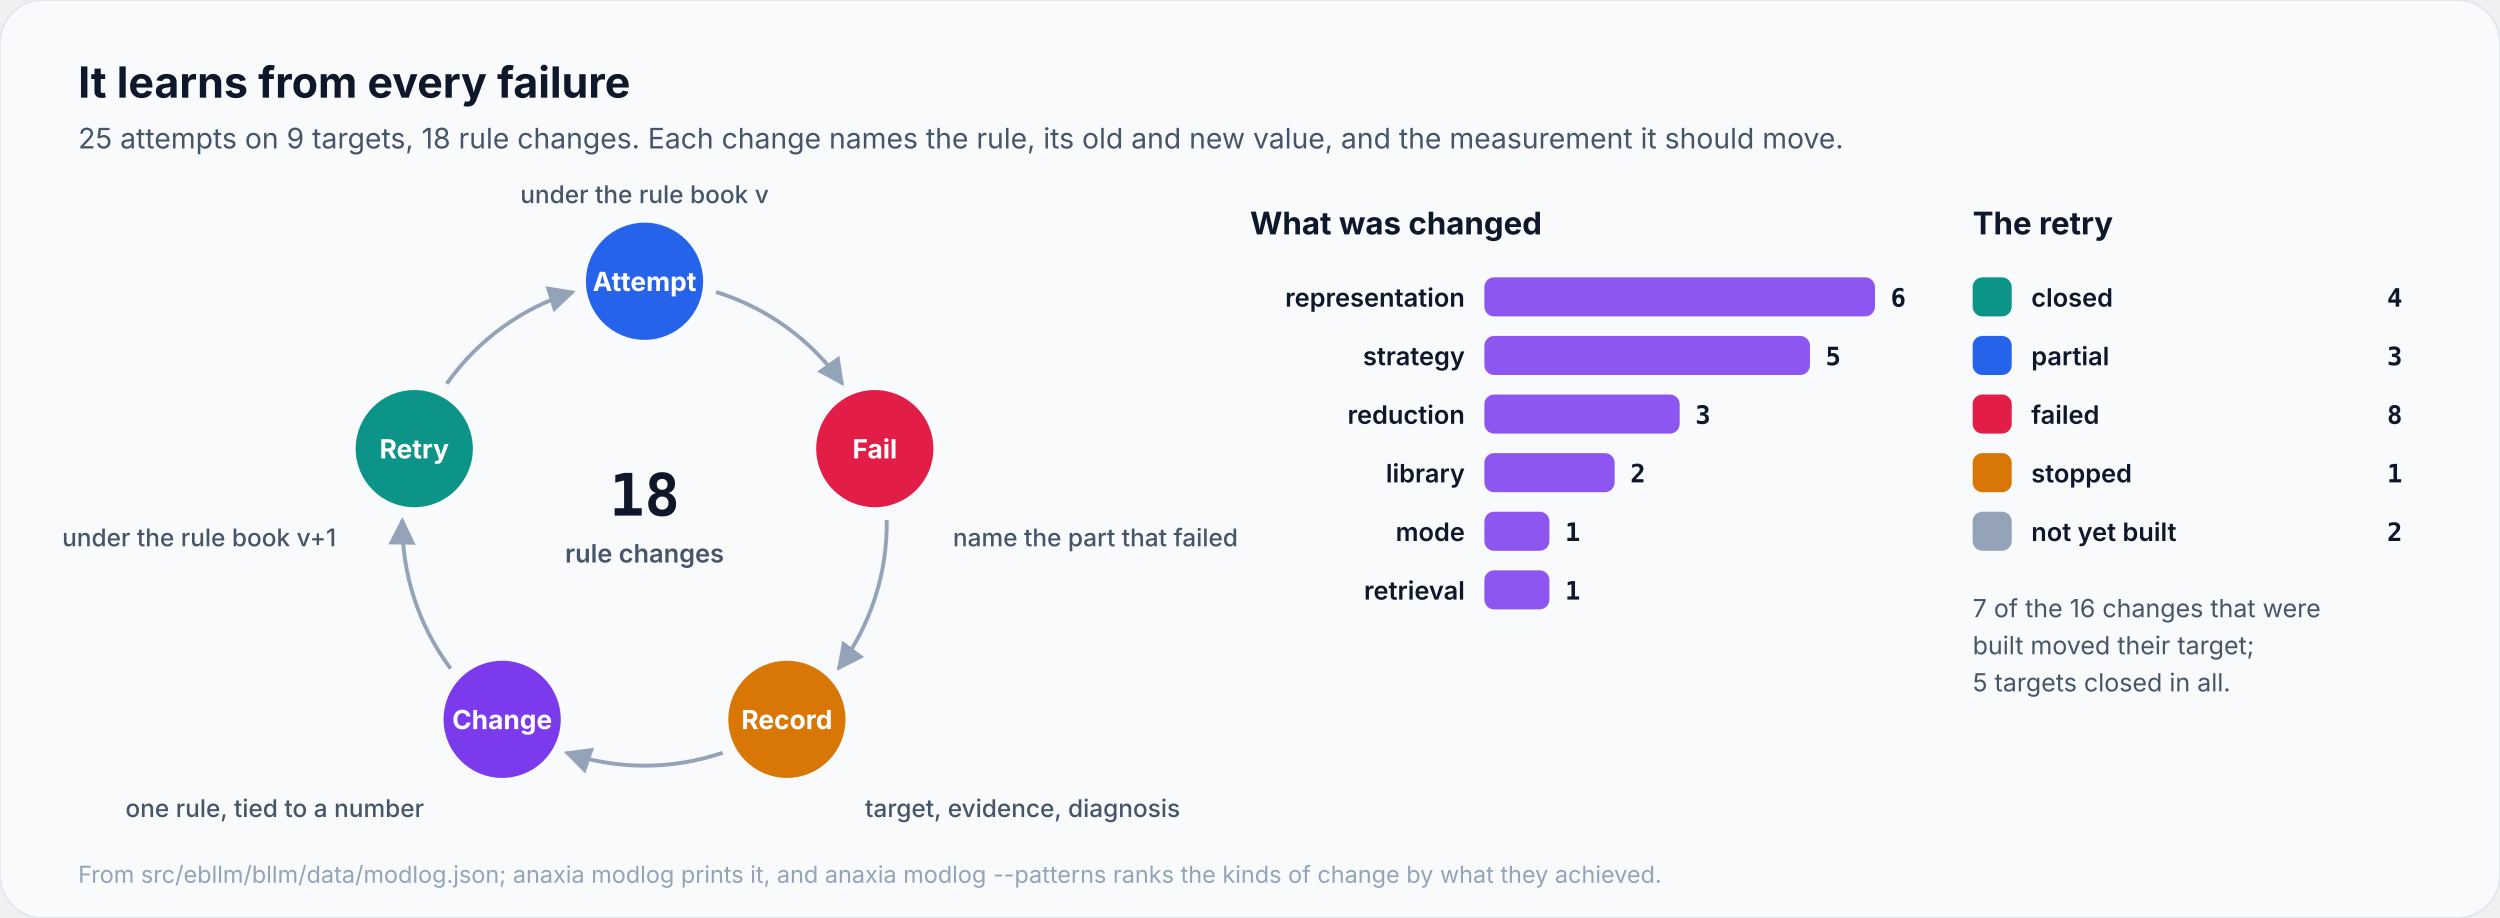
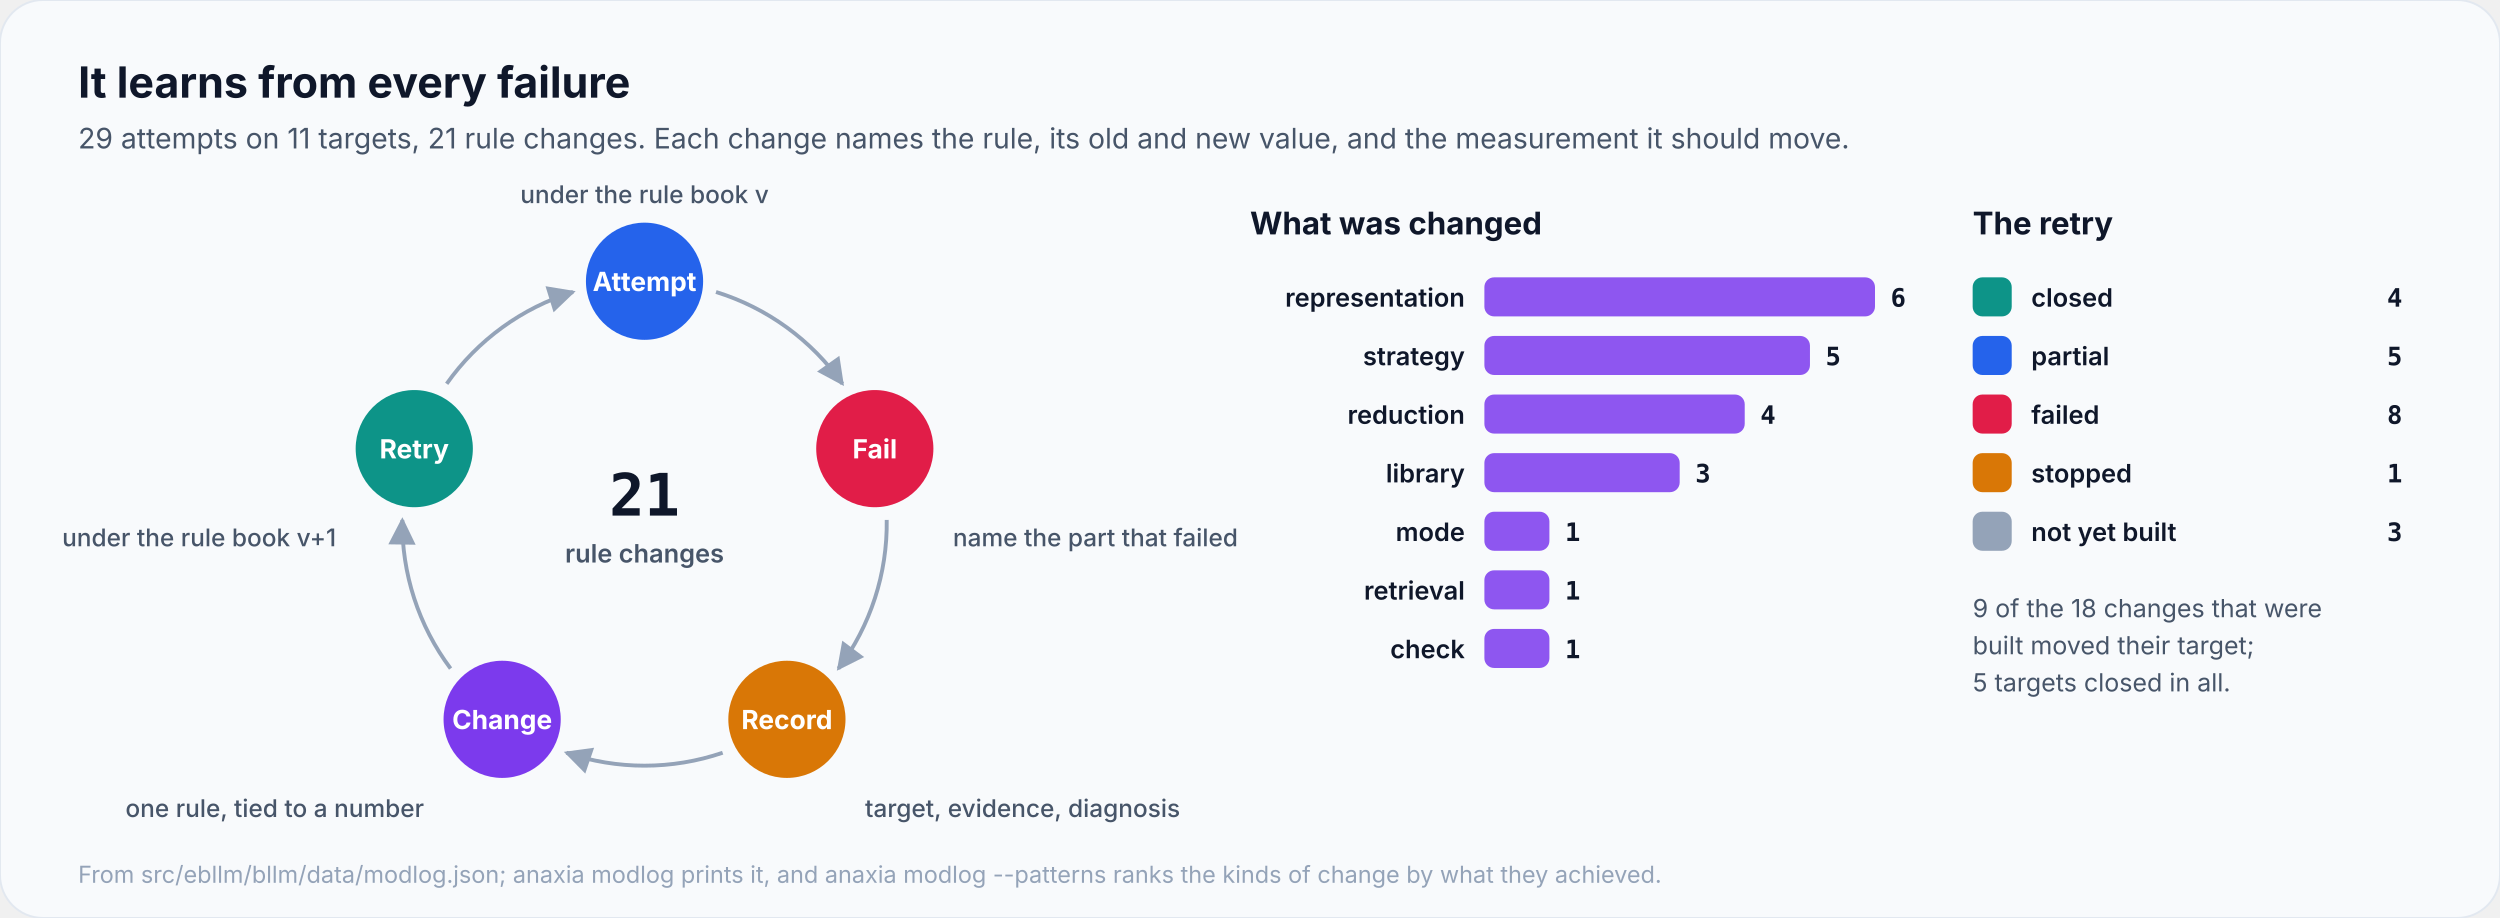
<svg xmlns="http://www.w3.org/2000/svg" viewBox="0 0 1280 470" width="1280" height="470" role="img" aria-label="The learn-from-failure loop of Anaxia and what its changes did">
  <defs>
    <marker id="ar" viewBox="0 0 10 10" refX="9" refY="5" markerWidth="7" markerHeight="7" orient="auto-start-reverse">
      <path d="M0,0 L10,5 L0,10 z" fill="#94a3b8" />
    </marker>
  </defs>
  <rect width="1280" height="470" rx="22" fill="#f8fafc" stroke="#e2e8f0" />
  <text x="40.0" y="50.0" font-family="Inter, 'Segoe UI', Roboto, Helvetica, Arial, sans-serif" font-size="22" font-weight="700" fill="#0f172a" text-anchor="start">It learns from every failure</text>
-   <text x="40.0" y="76.0" font-family="Inter, 'Segoe UI', Roboto, Helvetica, Arial, sans-serif" font-size="14.5" font-weight="400" fill="#475569" text-anchor="start">25 attempts on 9 targets, 18 rule changes. Each change names the rule, its old and new value, and the measurement it should move.</text>
+   <text x="40.0" y="76.0" font-family="Inter, 'Segoe UI', Roboto, Helvetica, Arial, sans-serif" font-size="14.5" font-weight="400" fill="#475569" text-anchor="start">29 attempts on 11 targets, 21 rule changes. Each change names the rule, its old and new value, and the measurement it should move.</text>
  <path d="M366.6,149.5 A124,124 0 0 1 431.3,196.5" fill="none" stroke="#94a3b8" stroke-width="2" marker-end="url(#ar)" />
  <path d="M454.0,266.2 A124,124 0 0 1 429.3,342.3" fill="none" stroke="#94a3b8" stroke-width="2" marker-end="url(#ar)" />
  <path d="M370.0,385.4 A124,124 0 0 1 290.0,385.4" fill="none" stroke="#94a3b8" stroke-width="2" marker-end="url(#ar)" />
  <path d="M230.7,342.3 A124,124 0 0 1 206.0,266.2" fill="none" stroke="#94a3b8" stroke-width="2" marker-end="url(#ar)" />
  <path d="M228.7,196.5 A124,124 0 0 1 293.4,149.5" fill="none" stroke="#94a3b8" stroke-width="2" marker-end="url(#ar)" />
  <circle cx="330.0" cy="144.0" r="30" fill="#2563eb" />
  <text x="330.0" y="149.0" font-family="Inter, 'Segoe UI', Roboto, Helvetica, Arial, sans-serif" font-size="13.5" font-weight="700" fill="#ffffff" text-anchor="middle">Attempt</text>
  <text x="330.0" y="104.0" font-family="Inter, 'Segoe UI', Roboto, Helvetica, Arial, sans-serif" font-size="12.5" font-weight="500" fill="#475569" text-anchor="middle">under the rule book v</text>
  <circle cx="447.9" cy="229.7" r="30" fill="#e11d48" />
  <text x="447.9" y="234.7" font-family="Inter, 'Segoe UI', Roboto, Helvetica, Arial, sans-serif" font-size="13.5" font-weight="700" fill="#ffffff" text-anchor="middle">Fail</text>
  <text x="487.9" y="279.7" font-family="Inter, 'Segoe UI', Roboto, Helvetica, Arial, sans-serif" font-size="12.5" font-weight="500" fill="#475569" text-anchor="start">name the part that failed</text>
  <circle cx="402.9" cy="368.3" r="30" fill="#d97706" />
  <text x="402.9" y="373.3" font-family="Inter, 'Segoe UI', Roboto, Helvetica, Arial, sans-serif" font-size="13.5" font-weight="700" fill="#ffffff" text-anchor="middle">Record</text>
  <text x="442.9" y="418.3" font-family="Inter, 'Segoe UI', Roboto, Helvetica, Arial, sans-serif" font-size="12.5" font-weight="500" fill="#475569" text-anchor="start">target, evidence, diagnosis</text>
  <circle cx="257.1" cy="368.3" r="30" fill="#7c3aed" />
  <text x="257.1" y="373.3" font-family="Inter, 'Segoe UI', Roboto, Helvetica, Arial, sans-serif" font-size="13.5" font-weight="700" fill="#ffffff" text-anchor="middle">Change</text>
  <text x="217.1" y="418.3" font-family="Inter, 'Segoe UI', Roboto, Helvetica, Arial, sans-serif" font-size="12.5" font-weight="500" fill="#475569" text-anchor="end">one rule, tied to a number</text>
  <circle cx="212.1" cy="229.7" r="30" fill="#0d9488" />
  <text x="212.1" y="234.7" font-family="Inter, 'Segoe UI', Roboto, Helvetica, Arial, sans-serif" font-size="13.5" font-weight="700" fill="#ffffff" text-anchor="middle">Retry</text>
  <text x="172.1" y="279.7" font-family="Inter, 'Segoe UI', Roboto, Helvetica, Arial, sans-serif" font-size="12.5" font-weight="500" fill="#475569" text-anchor="end">under the rule book v+1</text>
-   <text x="330.0" y="264.0" font-family="'JetBrains Mono', 'SFMono-Regular', Menlo, Consolas, monospace" font-size="30" font-weight="700" fill="#0f172a" text-anchor="middle">18</text>
+   <text x="330.0" y="264.0" font-family="'JetBrains Mono', 'SFMono-Regular', Menlo, Consolas, monospace" font-size="30" font-weight="700" fill="#0f172a" text-anchor="middle">21</text>
  <text x="330.0" y="288.0" font-family="Inter, 'Segoe UI', Roboto, Helvetica, Arial, sans-serif" font-size="13" font-weight="600" fill="#475569" text-anchor="middle">rule changes</text>
  <text x="640.0" y="120.0" font-family="Inter, 'Segoe UI', Roboto, Helvetica, Arial, sans-serif" font-size="16" font-weight="700" fill="#0f172a" text-anchor="start">What was changed</text>
  <text x="750.0" y="157.0" font-family="Inter, 'Segoe UI', Roboto, Helvetica, Arial, sans-serif" font-size="13" font-weight="600" fill="#0f172a" text-anchor="end">representation</text>
  <rect x="760" y="142" width="200.0" height="20" rx="5" fill="#7c3aed" fill-opacity="0.85" />
  <text x="968.0" y="157.0" font-family="'JetBrains Mono', 'SFMono-Regular', Menlo, Consolas, monospace" font-size="13" font-weight="700" fill="#0f172a" text-anchor="start">6</text>
  <text x="750.0" y="187.0" font-family="Inter, 'Segoe UI', Roboto, Helvetica, Arial, sans-serif" font-size="13" font-weight="600" fill="#0f172a" text-anchor="end">strategy</text>
  <rect x="760" y="172" width="166.7" height="20" rx="5" fill="#7c3aed" fill-opacity="0.85" />
  <text x="934.7" y="187.0" font-family="'JetBrains Mono', 'SFMono-Regular', Menlo, Consolas, monospace" font-size="13" font-weight="700" fill="#0f172a" text-anchor="start">5</text>
  <text x="750.0" y="217.0" font-family="Inter, 'Segoe UI', Roboto, Helvetica, Arial, sans-serif" font-size="13" font-weight="600" fill="#0f172a" text-anchor="end">reduction</text>
-   <rect x="760" y="202" width="100.0" height="20" rx="5" fill="#7c3aed" fill-opacity="0.85" />
-   <text x="868.0" y="217.0" font-family="'JetBrains Mono', 'SFMono-Regular', Menlo, Consolas, monospace" font-size="13" font-weight="700" fill="#0f172a" text-anchor="start">3</text>
+   <rect x="760" y="202" width="133.3" height="20" rx="5" fill="#7c3aed" fill-opacity="0.85" />
+   <text x="901.3" y="217.0" font-family="'JetBrains Mono', 'SFMono-Regular', Menlo, Consolas, monospace" font-size="13" font-weight="700" fill="#0f172a" text-anchor="start">4</text>
  <text x="750.0" y="247.0" font-family="Inter, 'Segoe UI', Roboto, Helvetica, Arial, sans-serif" font-size="13" font-weight="600" fill="#0f172a" text-anchor="end">library</text>
-   <rect x="760" y="232" width="66.7" height="20" rx="5" fill="#7c3aed" fill-opacity="0.85" />
-   <text x="834.7" y="247.0" font-family="'JetBrains Mono', 'SFMono-Regular', Menlo, Consolas, monospace" font-size="13" font-weight="700" fill="#0f172a" text-anchor="start">2</text>
+   <rect x="760" y="232" width="100.0" height="20" rx="5" fill="#7c3aed" fill-opacity="0.85" />
+   <text x="868.0" y="247.0" font-family="'JetBrains Mono', 'SFMono-Regular', Menlo, Consolas, monospace" font-size="13" font-weight="700" fill="#0f172a" text-anchor="start">3</text>
  <text x="750.0" y="277.0" font-family="Inter, 'Segoe UI', Roboto, Helvetica, Arial, sans-serif" font-size="13" font-weight="600" fill="#0f172a" text-anchor="end">mode</text>
  <rect x="760" y="262" width="33.3" height="20" rx="5" fill="#7c3aed" fill-opacity="0.85" />
  <text x="801.3" y="277.0" font-family="'JetBrains Mono', 'SFMono-Regular', Menlo, Consolas, monospace" font-size="13" font-weight="700" fill="#0f172a" text-anchor="start">1</text>
  <text x="750.0" y="307.0" font-family="Inter, 'Segoe UI', Roboto, Helvetica, Arial, sans-serif" font-size="13" font-weight="600" fill="#0f172a" text-anchor="end">retrieval</text>
  <rect x="760" y="292" width="33.3" height="20" rx="5" fill="#7c3aed" fill-opacity="0.85" />
  <text x="801.3" y="307.0" font-family="'JetBrains Mono', 'SFMono-Regular', Menlo, Consolas, monospace" font-size="13" font-weight="700" fill="#0f172a" text-anchor="start">1</text>
+   <text x="750.0" y="337.0" font-family="Inter, 'Segoe UI', Roboto, Helvetica, Arial, sans-serif" font-size="13" font-weight="600" fill="#0f172a" text-anchor="end">check</text>
+   <rect x="760" y="322" width="33.3" height="20" rx="5" fill="#7c3aed" fill-opacity="0.85" />
+   <text x="801.3" y="337.0" font-family="'JetBrains Mono', 'SFMono-Regular', Menlo, Consolas, monospace" font-size="13" font-weight="700" fill="#0f172a" text-anchor="start">1</text>
  <text x="1010.0" y="120.0" font-family="Inter, 'Segoe UI', Roboto, Helvetica, Arial, sans-serif" font-size="16" font-weight="700" fill="#0f172a" text-anchor="start">The retry</text>
  <rect x="1010" y="142" width="20" height="20" rx="5" fill="#0d9488" />
  <text x="1040.0" y="157.0" font-family="Inter, 'Segoe UI', Roboto, Helvetica, Arial, sans-serif" font-size="13" font-weight="600" fill="#0f172a" text-anchor="start">closed</text>
  <text x="1230.0" y="157.0" font-family="'JetBrains Mono', 'SFMono-Regular', Menlo, Consolas, monospace" font-size="13" font-weight="700" fill="#0f172a" text-anchor="end">4</text>
  <rect x="1010" y="172" width="20" height="20" rx="5" fill="#2563eb" />
  <text x="1040.0" y="187.0" font-family="Inter, 'Segoe UI', Roboto, Helvetica, Arial, sans-serif" font-size="13" font-weight="600" fill="#0f172a" text-anchor="start">partial</text>
-   <text x="1230.0" y="187.0" font-family="'JetBrains Mono', 'SFMono-Regular', Menlo, Consolas, monospace" font-size="13" font-weight="700" fill="#0f172a" text-anchor="end">3</text>
+   <text x="1230.0" y="187.0" font-family="'JetBrains Mono', 'SFMono-Regular', Menlo, Consolas, monospace" font-size="13" font-weight="700" fill="#0f172a" text-anchor="end">5</text>
  <rect x="1010" y="202" width="20" height="20" rx="5" fill="#e11d48" />
  <text x="1040.0" y="217.0" font-family="Inter, 'Segoe UI', Roboto, Helvetica, Arial, sans-serif" font-size="13" font-weight="600" fill="#0f172a" text-anchor="start">failed</text>
  <text x="1230.0" y="217.0" font-family="'JetBrains Mono', 'SFMono-Regular', Menlo, Consolas, monospace" font-size="13" font-weight="700" fill="#0f172a" text-anchor="end">8</text>
  <rect x="1010" y="232" width="20" height="20" rx="5" fill="#d97706" />
  <text x="1040.0" y="247.0" font-family="Inter, 'Segoe UI', Roboto, Helvetica, Arial, sans-serif" font-size="13" font-weight="600" fill="#0f172a" text-anchor="start">stopped</text>
  <text x="1230.0" y="247.0" font-family="'JetBrains Mono', 'SFMono-Regular', Menlo, Consolas, monospace" font-size="13" font-weight="700" fill="#0f172a" text-anchor="end">1</text>
  <rect x="1010" y="262" width="20" height="20" rx="5" fill="#94a3b8" />
  <text x="1040.0" y="277.0" font-family="Inter, 'Segoe UI', Roboto, Helvetica, Arial, sans-serif" font-size="13" font-weight="600" fill="#0f172a" text-anchor="start">not yet built</text>
-   <text x="1230.0" y="277.0" font-family="'JetBrains Mono', 'SFMono-Regular', Menlo, Consolas, monospace" font-size="13" font-weight="700" fill="#0f172a" text-anchor="end">2</text>
-   <text x="1010.0" y="316.0" font-family="Inter, 'Segoe UI', Roboto, Helvetica, Arial, sans-serif" font-size="12.8" font-weight="400" fill="#475569" text-anchor="start">7 of the 16 changes that were</text>
+   <text x="1230.0" y="277.0" font-family="'JetBrains Mono', 'SFMono-Regular', Menlo, Consolas, monospace" font-size="13" font-weight="700" fill="#0f172a" text-anchor="end">3</text>
+   <text x="1010.0" y="316.0" font-family="Inter, 'Segoe UI', Roboto, Helvetica, Arial, sans-serif" font-size="12.8" font-weight="400" fill="#475569" text-anchor="start">9 of the 18 changes that were</text>
  <text x="1010.0" y="335.0" font-family="Inter, 'Segoe UI', Roboto, Helvetica, Arial, sans-serif" font-size="12.8" font-weight="400" fill="#475569" text-anchor="start">built moved their target;</text>
  <text x="1010.0" y="354.0" font-family="Inter, 'Segoe UI', Roboto, Helvetica, Arial, sans-serif" font-size="12.8" font-weight="400" fill="#475569" text-anchor="start">5 targets closed in all.</text>
  <text x="40.0" y="452.0" font-family="Inter, 'Segoe UI', Roboto, Helvetica, Arial, sans-serif" font-size="12" font-weight="400" fill="#94a3b8" text-anchor="start">From src/ebllm/bllm/data/modlog.json; anaxia modlog prints it, and anaxia modlog --patterns ranks the kinds of change by what they achieved.</text>
</svg>
